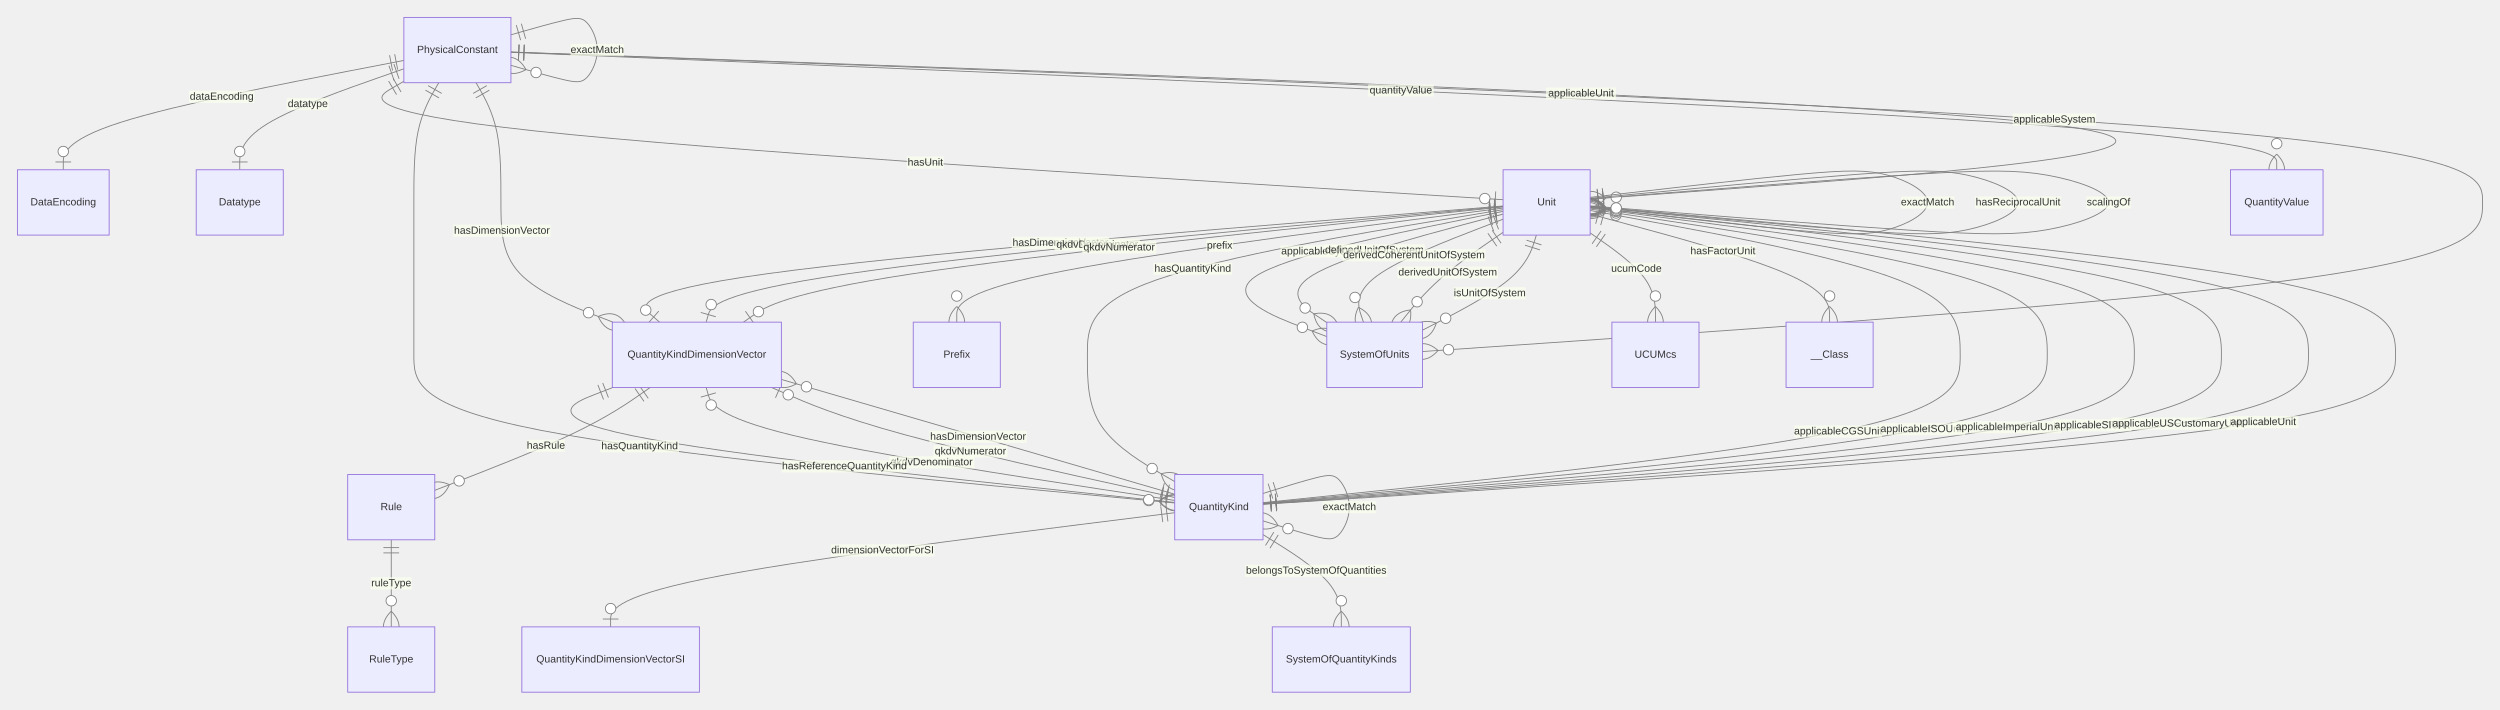
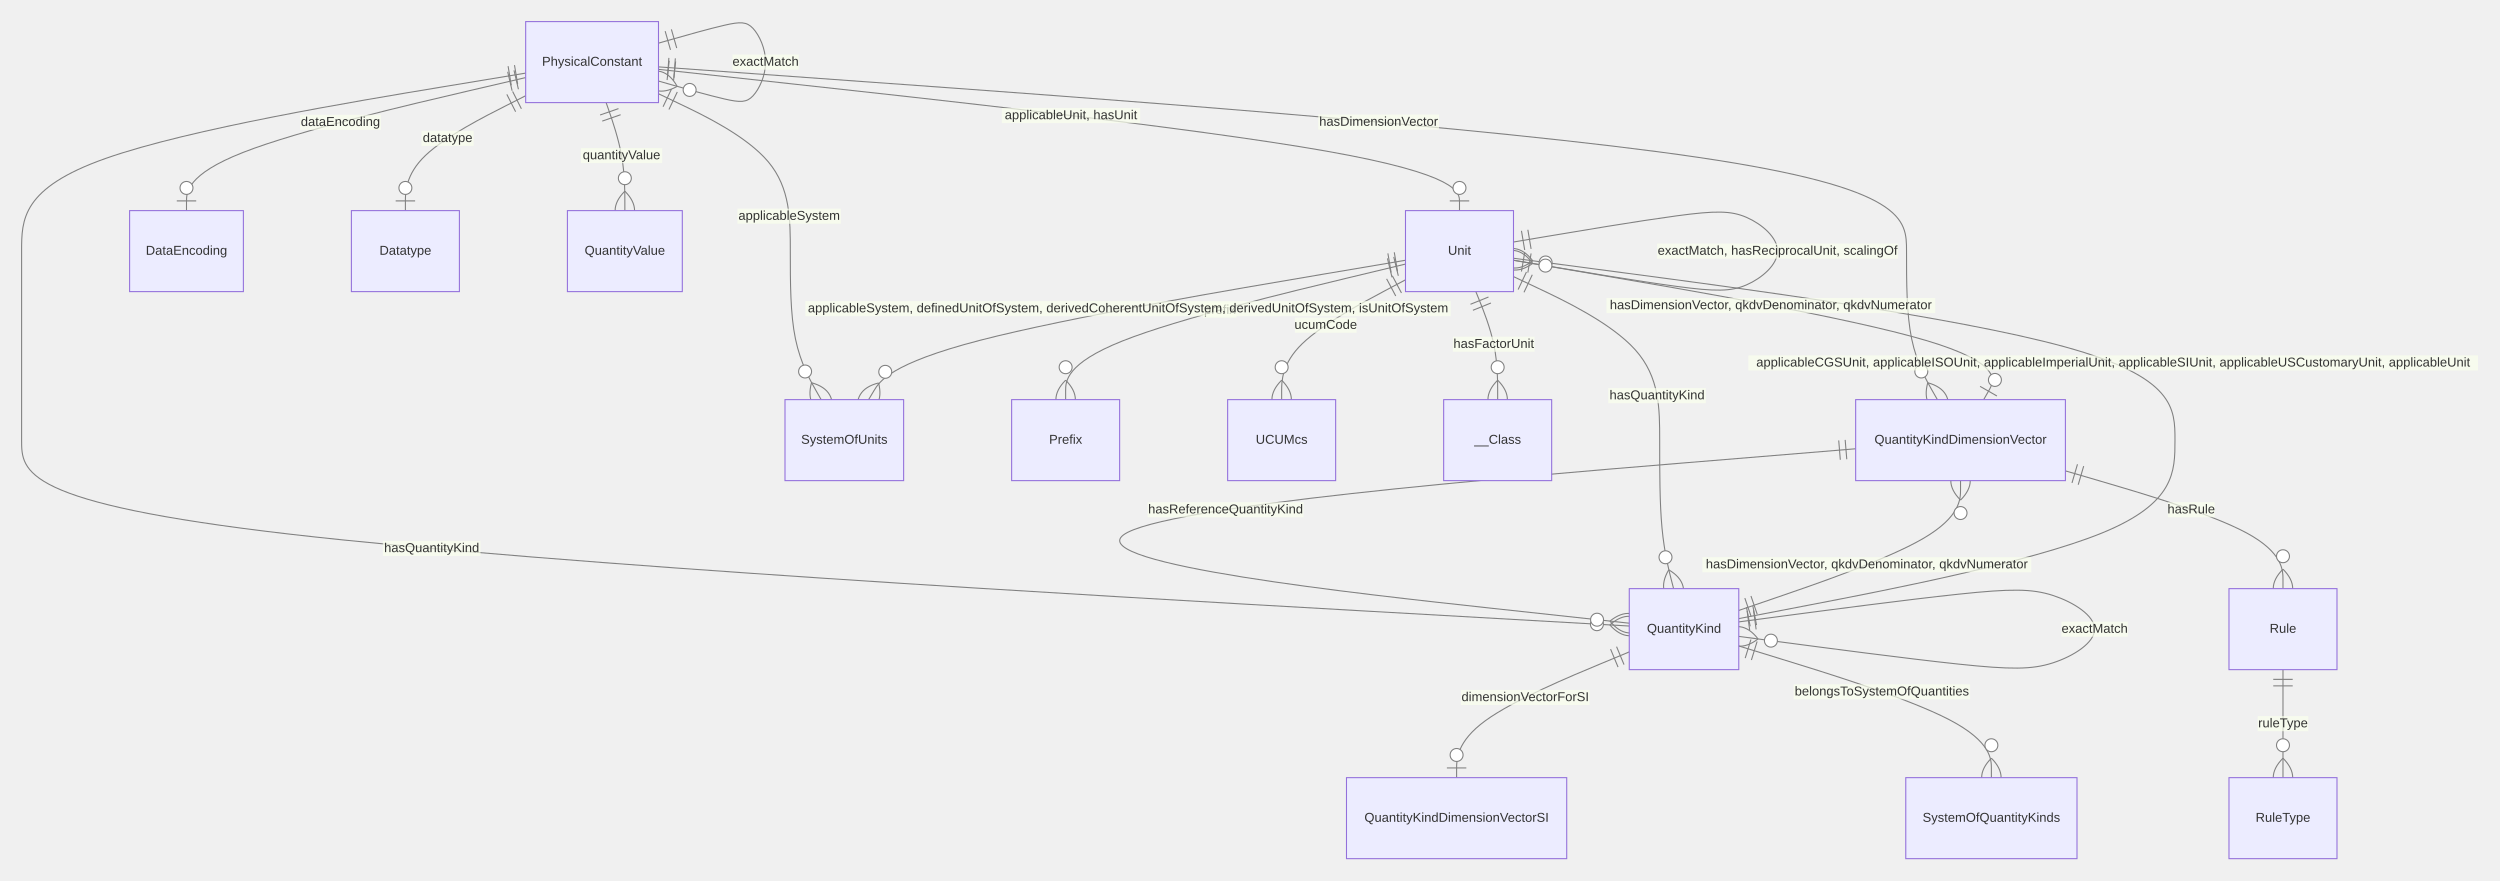
- <svg xmlns="http://www.w3.org/2000/svg" aria-roledescription="er" role="graphics-document document" viewBox="0 0 2871.348 815" height="815" width="2871.348" id="container">
+ <svg xmlns="http://www.w3.org/2000/svg" aria-roledescription="er" role="graphics-document document" viewBox="-100 0 2314.657 815" height="815" width="2314.657" id="container">
  <style>#container{font-family:"trebuchet ms",verdana,arial,sans-serif;font-size:16px;fill:#333;}#container .error-icon{fill:#552222;}#container .error-text{fill:#552222;stroke:#552222;}#container .edge-thickness-normal{stroke-width:1px;}#container .edge-thickness-thick{stroke-width:3.5px;}#container .edge-pattern-solid{stroke-dasharray:0;}#container .edge-thickness-invisible{stroke-width:0;fill:none;}#container .edge-pattern-dashed{stroke-dasharray:3;}#container .edge-pattern-dotted{stroke-dasharray:2;}#container .marker{fill:#333333;stroke:#333333;}#container .marker.cross{stroke:#333333;}#container svg{font-family:"trebuchet ms",verdana,arial,sans-serif;font-size:16px;}#container p{margin:0;}#container .entityBox{fill:#ECECFF;stroke:#9370DB;}#container .attributeBoxOdd{fill:#ffffff;stroke:#9370DB;}#container .attributeBoxEven{fill:#f2f2f2;stroke:#9370DB;}#container .relationshipLabelBox{fill:hsl(80, 100%, 96.275%);opacity:0.7;background-color:hsl(80, 100%, 96.275%);}#container .relationshipLabelBox rect{opacity:0.5;}#container .relationshipLine{stroke:#333333;}#container .entityTitleText{text-anchor:middle;font-size:18px;fill:#333;}#container #MD_PARENT_START{fill:#f5f5f5!important;stroke:#333333!important;stroke-width:1;}#container #MD_PARENT_END{fill:#f5f5f5!important;stroke:#333333!important;stroke-width:1;}#container :root{--mermaid-font-family:"trebuchet ms",verdana,arial,sans-serif;}</style>
  <g />
  <defs>
    <marker orient="auto" markerHeight="240" markerWidth="190" refY="7" refX="0" id="MD_PARENT_START">
      <path d="M 18,7 L9,13 L1,7 L9,1 Z" />
    </marker>
  </defs>
  <defs>
    <marker orient="auto" markerHeight="28" markerWidth="20" refY="7" refX="19" id="MD_PARENT_END">
      <path d="M 18,7 L9,13 L1,7 L9,1 Z" />
    </marker>
  </defs>
  <defs>
    <marker orient="auto" markerHeight="18" markerWidth="18" refY="9" refX="0" id="ONLY_ONE_START">
      <path d="M9,0 L9,18 M15,0 L15,18" fill="none" stroke="gray" />
    </marker>
  </defs>
  <defs>
    <marker orient="auto" markerHeight="18" markerWidth="18" refY="9" refX="18" id="ONLY_ONE_END">
      <path d="M3,0 L3,18 M9,0 L9,18" fill="none" stroke="gray" />
    </marker>
  </defs>
  <defs>
    <marker orient="auto" markerHeight="18" markerWidth="30" refY="9" refX="0" id="ZERO_OR_ONE_START">
      <circle r="6" cy="9" cx="21" fill="white" stroke="gray" />
      <path d="M9,0 L9,18" fill="none" stroke="gray" />
    </marker>
  </defs>
  <defs>
    <marker orient="auto" markerHeight="18" markerWidth="30" refY="9" refX="30" id="ZERO_OR_ONE_END">
      <circle r="6" cy="9" cx="9" fill="white" stroke="gray" />
      <path d="M21,0 L21,18" fill="none" stroke="gray" />
    </marker>
  </defs>
  <defs>
    <marker orient="auto" markerHeight="36" markerWidth="45" refY="18" refX="18" id="ONE_OR_MORE_START">
      <path d="M0,18 Q 18,0 36,18 Q 18,36 0,18 M42,9 L42,27" fill="none" stroke="gray" />
    </marker>
  </defs>
  <defs>
    <marker orient="auto" markerHeight="36" markerWidth="45" refY="18" refX="27" id="ONE_OR_MORE_END">
      <path d="M3,9 L3,27 M9,18 Q27,0 45,18 Q27,36 9,18" fill="none" stroke="gray" />
    </marker>
  </defs>
  <defs>
    <marker orient="auto" markerHeight="36" markerWidth="57" refY="18" refX="18" id="ZERO_OR_MORE_START">
      <circle r="6" cy="18" cx="48" fill="white" stroke="gray" />
      <path d="M0,18 Q18,0 36,18 Q18,36 0,18" fill="none" stroke="gray" />
    </marker>
  </defs>
  <defs>
    <marker orient="auto" markerHeight="36" markerWidth="57" refY="18" refX="39" id="ZERO_OR_MORE_END">
      <circle r="6" cy="18" cx="9" fill="white" stroke="gray" />
      <path d="M21,18 Q39,0 57,18 Q39,36 21,18" fill="none" stroke="gray" />
    </marker>
  </defs>
-   <path style="stroke: gray; fill: none;" marker-start="url(#ONLY_ONE_START)" marker-end="url(#ZERO_OR_ONE_END)" d="M463.86,69.384L398.662,81.987C333.464,94.589,203.067,119.795,137.869,140.731C72.67,161.667,72.67,178.333,72.67,186.667L72.67,195" class="er relationshipLine" />
-   <path style="stroke: gray; fill: none;" marker-start="url(#ONLY_ONE_START)" marker-end="url(#ZERO_OR_ONE_END)" d="M463.86,79.018L432.44,90.015C401.02,101.012,338.18,123.006,306.76,142.336C275.34,161.667,275.34,178.333,275.34,186.667L275.34,195" class="er relationshipLine" />
-   <path style="stroke: gray; fill: none;" marker-start="url(#ONLY_ONE_START)" marker-end="url(#ZERO_OR_ONE_END)" d="M463.86,93.364L449.107,101.97C434.354,110.576,404.847,127.788,615.262,150.457C825.676,173.126,1276.012,201.251,1501.18,215.314L1726.348,229.377" class="er relationshipLine" />
-   <path style="stroke: gray; fill: none;" marker-start="url(#ONLY_ONE_START)" marker-end="url(#ZERO_OR_MORE_END)" d="M586.821,39.965L598.487,36.637C610.154,33.31,633.487,26.655,648.071,23.327C662.654,20,668.487,20,674.321,26.25C680.154,32.5,685.987,45,685.987,57.5C685.987,70,680.154,82.5,674.321,88.75C668.487,95,662.654,95,648.071,91.673C633.487,88.345,610.154,81.69,598.487,78.363L586.821,75.035" class="er relationshipLine" />
-   <path style="stroke: gray; fill: none;" marker-start="url(#ONLY_ONE_START)" marker-end="url(#ZERO_OR_MORE_END)" d="M503.912,95L499.15,103.333C494.388,111.667,484.864,128.333,480.102,151.25C475.34,174.167,475.34,203.333,475.34,232.5C475.34,261.667,475.34,290.833,475.34,320C475.34,349.167,475.34,378.333,475.34,407.5C475.34,436.667,475.34,465.833,620.988,494.2C766.635,522.567,1057.93,550.135,1203.578,563.919L1349.225,577.702" class="er relationshipLine" />
-   <path style="stroke: gray; fill: none;" marker-start="url(#ONLY_ONE_START)" marker-end="url(#ZERO_OR_MORE_END)" d="M546.769,95L551.531,103.333C556.293,111.667,565.817,128.333,570.579,151.25C575.34,174.167,575.34,203.333,575.34,232.5C575.34,261.667,575.34,290.833,596.769,313.75C618.198,336.667,661.055,353.333,682.483,361.667L703.912,370" class="er relationshipLine" />
-   <path style="stroke: gray; fill: none;" marker-start="url(#ONLY_ONE_START)" marker-end="url(#ZERO_OR_MORE_END)" d="M586.821,60.074L924.837,74.229C1262.854,88.383,1938.887,116.691,2276.904,139.179C2614.92,161.667,2614.92,178.333,2614.92,186.667L2614.92,195" class="er relationshipLine" />
-   <path style="stroke: gray; fill: none;" marker-start="url(#ONLY_ONE_START)" marker-end="url(#ZERO_OR_MORE_END)" d="M586.821,59.813L964.242,74.011C1341.663,88.209,2096.506,116.604,2473.927,145.385C2851.348,174.167,2851.348,203.333,2851.348,232.5C2851.348,261.667,2851.348,290.833,2648.411,319.371C2445.474,347.908,2039.599,375.816,1836.662,389.77L1633.725,403.724" class="er relationshipLine" />
-   <path style="stroke: gray; fill: none;" marker-start="url(#ONLY_ONE_START)" marker-end="url(#ZERO_OR_MORE_END)" d="M586.821,59.717L980.909,73.931C1374.996,88.145,2163.172,116.572,2369.76,144.749C2576.348,172.926,2201.348,200.851,2013.848,214.814L1826.348,228.777" class="er relationshipLine" />
-   <path style="stroke: gray; fill: none;" marker-start="url(#ONLY_ONE_START)" marker-end="url(#ZERO_OR_ONE_END)" d="M1349.225,574.78L1261.911,561.483C1174.597,548.187,999.969,521.593,910.274,499.963C820.579,478.333,815.817,461.667,813.436,453.333L811.055,445" class="er relationshipLine" />
-   <path style="stroke: gray; fill: none;" marker-start="url(#ONLY_ONE_START)" marker-end="url(#ZERO_OR_ONE_END)" d="M1349.225,571.399L1291.078,558.666C1232.93,545.932,1116.635,520.466,1039.44,499.4C962.245,478.333,924.15,461.667,905.102,453.333L886.055,445" class="er relationshipLine" />
-   <path style="stroke: gray; fill: none;" marker-start="url(#ONLY_ONE_START)" marker-end="url(#ZERO_OR_ONE_END)" d="M1349.225,588.85L1241.24,602.375C1133.256,615.9,917.286,642.95,809.302,664.808C701.317,686.667,701.317,703.333,701.317,711.667L701.317,720" class="er relationshipLine" />
-   <path style="stroke: gray; fill: none;" marker-start="url(#ONLY_ONE_START)" marker-end="url(#ZERO_OR_MORE_END)" d="M1450.616,566.749L1462.282,563.124C1473.949,559.499,1497.282,552.25,1511.866,548.625C1526.449,545,1532.282,545,1538.116,551.25C1543.949,557.5,1549.782,570,1549.782,582.5C1549.782,595,1543.949,607.5,1538.116,613.75C1532.282,620,1526.449,620,1511.866,616.375C1497.282,612.75,1473.949,605.501,1462.282,601.876L1450.616,598.251" class="er relationshipLine" />
-   <path style="stroke: gray; fill: none;" marker-start="url(#ONLY_ONE_START)" marker-end="url(#ZERO_OR_MORE_END)" d="M1349.225,567.693L1307.744,555.578C1266.263,543.462,1183.302,519.231,1108.004,497.252C1032.706,475.273,965.072,455.547,931.254,445.683L897.437,435.82" class="er relationshipLine" />
-   <path style="stroke: gray; fill: none;" marker-start="url(#ONLY_ONE_START)" marker-end="url(#ZERO_OR_MORE_END)" d="M1450.616,614.047L1465.601,623.373C1480.587,632.698,1510.559,651.349,1525.544,669.008C1540.53,686.667,1540.53,703.333,1540.53,711.667L1540.53,720" class="er relationshipLine" />
-   <path style="stroke: gray; fill: none;" marker-start="url(#ONLY_ONE_START)" marker-end="url(#ZERO_OR_MORE_END)" d="M1450.616,577.29L1584.071,563.575C1717.526,549.86,1984.437,522.43,2117.892,494.132C2251.348,465.833,2251.348,436.667,2251.348,407.5C2251.348,378.333,2251.348,349.167,2180.515,321.535C2109.681,293.904,1968.015,267.807,1897.181,254.759L1826.348,241.711" class="er relationshipLine" />
-   <path style="stroke: gray; fill: none;" marker-start="url(#ONLY_ONE_START)" marker-end="url(#ZERO_OR_MORE_END)" d="M1450.616,577.838L1600.738,564.031C1750.86,550.225,2051.104,522.613,2201.226,494.223C2351.348,465.833,2351.348,436.667,2351.348,407.5C2351.348,378.333,2351.348,349.167,2263.848,321.268C2176.348,293.37,2001.348,266.739,1913.848,253.424L1826.348,240.109" class="er relationshipLine" />
-   <path style="stroke: gray; fill: none;" marker-start="url(#ONLY_ONE_START)" marker-end="url(#ZERO_OR_MORE_END)" d="M1450.616,578.281L1617.404,564.401C1784.193,550.521,2117.77,522.76,2284.559,494.297C2451.348,465.833,2451.348,436.667,2451.348,407.5C2451.348,378.333,2451.348,349.167,2347.181,321.08C2243.015,292.994,2034.681,265.988,1930.515,252.485L1826.348,238.981" class="er relationshipLine" />
-   <path style="stroke: gray; fill: none;" marker-start="url(#ONLY_ONE_START)" marker-end="url(#ZERO_OR_MORE_END)" d="M1450.616,578.648L1634.071,564.706C1817.526,550.765,2184.437,522.883,2367.892,494.358C2551.348,465.833,2551.348,436.667,2551.348,407.5C2551.348,378.333,2551.348,349.167,2430.515,320.941C2309.681,292.715,2068.015,265.43,1947.181,251.788L1826.348,238.145" class="er relationshipLine" />
-   <path style="stroke: gray; fill: none;" marker-start="url(#ONLY_ONE_START)" marker-end="url(#ZERO_OR_MORE_END)" d="M1450.616,578.955L1650.738,564.963C1850.86,550.97,2251.104,522.985,2451.226,494.409C2651.348,465.833,2651.348,436.667,2651.348,407.5C2651.348,378.333,2651.348,349.167,2513.848,320.833C2376.348,292.5,2101.348,265,1963.848,251.25L1826.348,237.5" class="er relationshipLine" />
-   <path style="stroke: gray; fill: none;" marker-start="url(#ONLY_ONE_START)" marker-end="url(#ZERO_OR_MORE_END)" d="M1450.616,579.218L1667.404,565.181C1884.193,551.145,2317.77,523.073,2534.559,494.453C2751.348,465.833,2751.348,436.667,2751.348,407.5C2751.348,378.333,2751.348,349.167,2597.181,320.748C2443.015,292.329,2134.681,264.658,1980.515,250.823L1826.348,236.987" class="er relationshipLine" />
-   <path style="stroke: gray; fill: none;" marker-start="url(#ONLY_ONE_START)" marker-end="url(#ZERO_OR_MORE_END)" d="M703.912,445L682.483,453.333C661.055,461.667,618.198,478.333,725.75,500.353C833.302,522.373,1091.263,549.747,1220.244,563.434L1349.225,577.12" class="er relationshipLine" />
-   <path style="stroke: gray; fill: none;" marker-start="url(#ONLY_ONE_START)" marker-end="url(#ZERO_OR_MORE_END)" d="M746.769,445L734.864,453.333C722.96,461.667,699.15,478.333,657.916,498.023C616.682,517.713,558.023,540.426,528.693,551.783L499.364,563.14" class="er relationshipLine" />
-   <path style="stroke: gray; fill: none;" marker-start="url(#ONLY_ONE_START)" marker-end="url(#ZERO_OR_MORE_END)" d="M449.364,620L449.364,628.333C449.364,636.667,449.364,653.333,449.364,670C449.364,686.667,449.364,703.333,449.364,711.667L449.364,720" class="er relationshipLine" />
-   <path style="stroke: gray; fill: none;" marker-start="url(#ONLY_ONE_START)" marker-end="url(#ZERO_OR_ONE_END)" d="M1726.348,236.566L1555.347,250.472C1384.345,264.377,1042.343,292.189,880.866,314.428C719.388,336.667,738.436,353.333,747.96,361.667L757.483,370" class="er relationshipLine" />
-   <path style="stroke: gray; fill: none;" marker-start="url(#ONLY_ONE_START)" marker-end="url(#ZERO_OR_ONE_END)" d="M1726.348,237.1L1576.18,250.917C1426.012,264.734,1125.676,292.367,973.127,314.517C820.579,336.667,815.817,353.333,813.436,361.667L811.055,370" class="er relationshipLine" />
-   <path style="stroke: gray; fill: none;" marker-start="url(#ONLY_ONE_START)" marker-end="url(#ZERO_OR_ONE_END)" d="M1726.348,237.641L1592.847,251.367C1459.345,265.094,1192.343,292.547,1046.937,314.607C901.531,336.667,877.721,353.333,865.817,361.667L853.912,370" class="er relationshipLine" />
-   <path style="stroke: gray; fill: none;" marker-start="url(#ONLY_ONE_START)" marker-end="url(#ZERO_OR_MORE_END)" d="M1726.348,238.958L1621.771,252.465C1517.195,265.972,1308.042,292.986,1203.465,314.826C1098.889,336.667,1098.889,353.333,1098.889,361.667L1098.889,370" class="er relationshipLine" />
-   <path style="stroke: gray; fill: none;" marker-start="url(#ONLY_ONE_START)" marker-end="url(#ZERO_OR_MORE_END)" d="M1726.348,240.794L1646.771,253.995C1567.195,267.196,1408.042,293.598,1328.465,321.382C1248.889,349.167,1248.889,378.333,1248.889,407.5C1248.889,436.667,1248.889,465.833,1265.611,490.105C1282.334,514.377,1315.78,533.753,1332.502,543.441L1349.225,553.13" class="er relationshipLine" />
-   <path style="stroke: gray; fill: none;" marker-start="url(#ONLY_ONE_START)" marker-end="url(#ZERO_OR_MORE_END)" d="M1726.348,242.735L1663.438,255.612C1600.528,268.49,1474.708,294.245,1440.965,318.222C1407.222,342.2,1465.555,364.4,1494.722,375.5L1523.889,386.6" class="er relationshipLine" />
-   <path style="stroke: gray; fill: none;" marker-start="url(#ONLY_ONE_START)" marker-end="url(#ZERO_OR_MORE_END)" d="M1726.348,245.86L1680.105,258.217C1633.862,270.574,1541.375,295.287,1507.632,316.062C1473.889,336.838,1498.889,353.675,1511.389,362.094L1523.889,370.513" class="er relationshipLine" />
-   <path style="stroke: gray; fill: none;" marker-start="url(#ONLY_ONE_START)" marker-end="url(#ZERO_OR_MORE_END)" d="M1726.348,251.734L1696.771,263.112C1667.195,274.489,1608.042,297.245,1581.315,316.956C1554.587,336.667,1560.286,353.333,1563.136,361.667L1565.985,370" class="er relationshipLine" />
-   <path style="stroke: gray; fill: none;" marker-start="url(#ONLY_ONE_START)" marker-end="url(#ZERO_OR_MORE_END)" d="M1726.348,266.825L1713.438,275.687C1700.528,284.55,1674.708,302.275,1655.124,319.471C1635.54,336.667,1622.191,353.333,1615.516,361.667L1608.842,370" class="er relationshipLine" />
-   <path style="stroke: gray; fill: none;" marker-start="url(#ONLY_ONE_START)" marker-end="url(#ZERO_OR_MORE_END)" d="M1764.58,270L1761.965,278.333C1759.349,286.667,1754.119,303.333,1732.31,321.541C1710.501,339.749,1672.113,359.498,1652.919,369.372L1633.725,379.247" class="er relationshipLine" />
-   <path style="stroke: gray; fill: none;" marker-start="url(#ONLY_ONE_START)" marker-end="url(#ZERO_OR_MORE_END)" d="M1826.348,267.5L1838.848,276.25C1851.348,285,1876.348,302.5,1888.848,319.583C1901.348,336.667,1901.348,353.333,1901.348,361.667L1901.348,370" class="er relationshipLine" />
-   <path style="stroke: gray; fill: none;" marker-start="url(#ONLY_ONE_START)" marker-end="url(#ZERO_OR_MORE_END)" d="M1826.348,226.706L1871.946,221.421C1917.545,216.137,2008.741,205.569,2065.739,200.284C2122.737,195,2145.536,195,2168.335,201.25C2191.134,207.5,2213.934,220,2213.934,232.5C2213.934,245,2191.134,257.5,2168.335,263.75C2145.536,270,2122.737,270,2065.739,264.716C2008.741,259.431,1917.545,248.863,1871.946,243.579L1826.348,238.294" class="er relationshipLine" />
-   <path style="stroke: gray; fill: none;" marker-start="url(#ONLY_ONE_START)" marker-end="url(#ZERO_OR_MORE_END)" d="M1826.348,227.776L1884.168,222.313C1941.989,216.851,2057.63,205.925,2129.906,200.463C2202.181,195,2231.092,195,2260.002,201.25C2288.912,207.5,2317.822,220,2317.822,232.5C2317.822,245,2288.912,257.5,2260.002,263.75C2231.092,270,2202.181,270,2129.906,264.537C2057.63,259.075,1941.989,248.149,1884.168,242.687L1826.348,237.224" class="er relationshipLine" />
-   <path style="stroke: gray; fill: none;" marker-start="url(#ONLY_ONE_START)" marker-end="url(#ZERO_OR_MORE_END)" d="M1826.348,228.513L1896.391,222.927C1966.433,217.342,2106.519,206.171,2194.072,200.585C2281.626,195,2316.647,195,2351.669,201.25C2386.69,207.5,2421.711,220,2421.711,232.5C2421.711,245,2386.69,257.5,2351.669,263.75C2316.647,270,2281.626,270,2194.072,264.415C2106.519,258.829,1966.433,247.658,1896.391,242.073L1826.348,236.487" class="er relationshipLine" />
-   <path style="stroke: gray; fill: none;" marker-start="url(#ONLY_ONE_START)" marker-end="url(#ZERO_OR_MORE_END)" d="M1826.348,245.962L1872.181,258.301C1918.015,270.641,2009.681,295.321,2055.515,315.994C2101.348,336.667,2101.348,353.333,2101.348,361.667L2101.348,370" class="er relationshipLine" />
-   <g transform="translate(463.8602,20 )" id="entity-PhysicalConstant-f43f8855-cf72-5deb-8dd3-7b0283708583">
+   <path style="stroke: gray; fill: none;" marker-start="url(#ONLY_ONE_START)" marker-end="url(#ZERO_OR_ONE_END)" d="M386.7,71.826L334.362,84.022C282.023,96.217,177.347,120.609,125.009,141.138C72.67,161.667,72.67,178.333,72.67,186.667L72.67,195" class="er relationshipLine" />
+   <path style="stroke: gray; fill: none;" marker-start="url(#ONLY_ONE_START)" marker-end="url(#ZERO_OR_ONE_END)" d="M386.7,88.624L368.14,98.02C349.58,107.416,312.46,126.208,293.9,143.937C275.34,161.667,275.34,178.333,275.34,186.667L275.34,195" class="er relationshipLine" />
+   <path style="stroke: gray; fill: none;" marker-start="url(#ONLY_ONE_START)" marker-end="url(#ZERO_OR_ONE_END)" d="M509.661,64.198L633.265,77.665C756.869,91.132,1004.078,118.066,1127.682,139.866C1251.286,161.667,1251.286,178.333,1251.286,186.667L1251.286,195" class="er relationshipLine" />
+   <path style="stroke: gray; fill: none;" marker-start="url(#ONLY_ONE_START)" marker-end="url(#ZERO_OR_MORE_END)" d="M509.661,39.965L521.327,36.637C532.994,33.31,556.327,26.655,570.911,23.327C585.494,20,591.327,20,597.161,26.25C602.994,32.5,608.827,45,608.827,57.5C608.827,70,602.994,82.5,597.161,88.75C591.327,95,585.494,95,570.911,91.673C556.327,88.345,532.994,81.69,521.327,78.363L509.661,75.035" class="er relationshipLine" />
+   <path style="stroke: gray; fill: none;" marker-start="url(#ONLY_ONE_START)" marker-end="url(#ZERO_OR_MORE_END)" d="M386.7,67.685L308.917,80.571C231.133,93.457,75.567,119.228,-2.217,146.698C-80,174.167,-80,203.333,-80,232.5C-80,261.667,-80,290.833,-80,320C-80,349.167,-80,378.333,-80,407.5C-80,436.667,-80,465.833,168.08,494.52C416.16,523.206,912.32,551.412,1160.399,565.515L1408.479,579.618" class="er relationshipLine" />
+   <path style="stroke: gray; fill: none;" marker-start="url(#ONLY_ONE_START)" marker-end="url(#ZERO_OR_MORE_END)" d="M509.661,61.92L702.248,75.767C894.834,89.614,1280.008,117.307,1472.595,145.737C1665.182,174.167,1665.182,203.333,1665.182,232.5C1665.182,261.667,1665.182,290.833,1669.944,313.75C1674.706,336.667,1684.23,353.333,1688.992,361.667L1693.753,370" class="er relationshipLine" />
+   <path style="stroke: gray; fill: none;" marker-start="url(#ONLY_ONE_START)" marker-end="url(#ZERO_OR_MORE_END)" d="M461.186,95L464.077,103.333C466.967,111.667,472.747,128.333,475.638,145C478.528,161.667,478.528,178.333,478.528,186.667L478.528,195" class="er relationshipLine" />
+   <path style="stroke: gray; fill: none;" marker-start="url(#ONLY_ONE_START)" marker-end="url(#ZERO_OR_MORE_END)" d="M509.661,86.811L530.003,96.509C550.346,106.207,591.031,125.604,611.373,149.885C631.715,174.167,631.715,203.333,631.715,232.5C631.715,261.667,631.715,290.833,636.477,313.75C641.239,336.667,650.763,353.333,655.525,361.667L660.287,370" class="er relationshipLine" />
+   <path style="stroke: gray; fill: none;" marker-start="url(#ONLY_ONE_START)" marker-end="url(#ZERO_OR_ONE_END)" d="M1408.479,603.567L1381.835,614.639C1355.191,625.711,1301.903,647.856,1275.259,667.261C1248.615,686.667,1248.615,703.333,1248.615,711.667L1248.615,720" class="er relationshipLine" />
+   <path style="stroke: gray; fill: none;" marker-start="url(#ONLY_ONE_START)" marker-end="url(#ZERO_OR_MORE_END)" d="M1509.87,575.789L1548.632,570.657C1587.394,565.526,1664.919,555.263,1713.372,550.131C1761.825,545,1781.206,545,1800.587,551.25C1819.968,557.5,1839.349,570,1839.349,582.5C1839.349,595,1819.968,607.5,1800.587,613.75C1781.206,620,1761.825,620,1713.372,614.869C1664.919,609.737,1587.394,599.474,1548.632,594.343L1509.87,589.211" class="er relationshipLine" />
+   <path style="stroke: gray; fill: none;" marker-start="url(#ONLY_ONE_START)" marker-end="url(#ZERO_OR_MORE_END)" d="M1509.87,565.173L1544.089,553.478C1578.307,541.782,1646.745,518.391,1680.963,498.362C1715.182,478.333,1715.182,461.667,1715.182,453.333L1715.182,445" class="er relationshipLine" />
+   <path style="stroke: gray; fill: none;" marker-start="url(#ONLY_ONE_START)" marker-end="url(#ZERO_OR_MORE_END)" d="M1509.87,598.088L1548.85,610.073C1587.83,622.058,1665.79,646.029,1704.77,666.348C1743.749,686.667,1743.749,703.333,1743.749,711.667L1743.749,720" class="er relationshipLine" />
+   <path style="stroke: gray; fill: none;" marker-start="url(#ONLY_ONE_START)" marker-end="url(#ZERO_OR_MORE_END)" d="M1509.87,572.741L1577.18,559.784C1644.49,546.828,1779.11,520.914,1846.42,493.374C1913.73,465.833,1913.73,436.667,1913.73,407.5C1913.73,378.333,1913.73,349.167,1811.656,321.101C1709.582,293.035,1505.434,266.07,1403.36,252.587L1301.286,239.104" class="er relationshipLine" />
+   <path style="stroke: gray; fill: none;" marker-start="url(#ONLY_ONE_START)" marker-end="url(#ZERO_OR_MORE_END)" d="M1618.085,415.501L1457.291,428.751C1296.496,442.001,974.906,468.5,939.972,495.416C905.038,522.332,1156.758,549.664,1282.619,563.33L1408.479,576.996" class="er relationshipLine" />
+   <path style="stroke: gray; fill: none;" marker-start="url(#ONLY_ONE_START)" marker-end="url(#ZERO_OR_MORE_END)" d="M1812.279,435.958L1845.854,445.798C1879.429,455.638,1946.58,475.319,1980.155,493.493C2013.73,511.667,2013.73,528.333,2013.73,536.667L2013.73,545" class="er relationshipLine" />
+   <path style="stroke: gray; fill: none;" marker-start="url(#ONLY_ONE_START)" marker-end="url(#ZERO_OR_MORE_END)" d="M2013.73,620L2013.73,628.333C2013.73,636.667,2013.73,653.333,2013.73,670C2013.73,686.667,2013.73,703.333,2013.73,711.667L2013.73,720" class="er relationshipLine" />
+   <path style="stroke: gray; fill: none;" marker-start="url(#ONLY_ONE_START)" marker-end="url(#ZERO_OR_ONE_END)" d="M1301.286,241.013L1378.602,254.178C1455.918,267.342,1610.55,293.671,1683.104,315.169C1755.658,336.667,1746.134,353.333,1741.372,361.667L1736.611,370" class="er relationshipLine" />
+   <path style="stroke: gray; fill: none;" marker-start="url(#ONLY_ONE_START)" marker-end="url(#ZERO_OR_MORE_END)" d="M1201.286,244.498L1148.844,257.081C1096.402,269.665,991.518,294.833,939.076,315.75C886.634,336.667,886.634,353.333,886.634,361.667L886.634,370" class="er relationshipLine" />
+   <path style="stroke: gray; fill: none;" marker-start="url(#ONLY_ONE_START)" marker-end="url(#ZERO_OR_MORE_END)" d="M1301.286,256.104L1323.844,266.754C1346.402,277.403,1391.518,298.701,1414.076,323.934C1436.634,349.167,1436.634,378.333,1436.634,407.5C1436.634,436.667,1436.634,465.833,1438.78,488.75C1440.927,511.667,1445.221,528.333,1447.367,536.667L1449.514,545" class="er relationshipLine" />
+   <path style="stroke: gray; fill: none;" marker-start="url(#ONLY_ONE_START)" marker-end="url(#ZERO_OR_MORE_END)" d="M1201.286,240.96L1123.434,254.134C1045.582,267.307,889.878,293.653,807.03,315.16C724.182,336.667,714.19,353.333,709.194,361.667L704.198,370" class="er relationshipLine" />
+   <path style="stroke: gray; fill: none;" marker-start="url(#ONLY_ONE_START)" marker-end="url(#ZERO_OR_MORE_END)" d="M1201.286,259.071L1182.177,269.226C1163.069,279.381,1124.851,299.69,1105.742,318.179C1086.634,336.667,1086.634,353.333,1086.634,361.667L1086.634,370" class="er relationshipLine" />
+   <path style="stroke: gray; fill: none;" marker-start="url(#ONLY_ONE_START)" marker-end="url(#ZERO_OR_MORE_END)" d="M1301.286,224.077L1330.052,219.231C1358.819,214.384,1416.351,204.692,1452.309,199.846C1488.266,195,1502.65,195,1517.033,201.25C1531.416,207.5,1545.799,220,1545.799,232.5C1545.799,245,1531.416,257.5,1517.033,263.75C1502.65,270,1488.266,270,1452.309,265.154C1416.351,260.308,1358.819,250.616,1330.052,245.769L1301.286,240.923" class="er relationshipLine" />
+   <path style="stroke: gray; fill: none;" marker-start="url(#ONLY_ONE_START)" marker-end="url(#ZERO_OR_MORE_END)" d="M1266.435,270L1269.802,278.333C1273.168,286.667,1279.901,303.333,1283.267,320C1286.634,336.667,1286.634,353.333,1286.634,361.667L1286.634,370" class="er relationshipLine" />
+   <g transform="translate(386.7,20 )" id="entity-PhysicalConstant-f43f8855-cf72-5deb-8dd3-7b0283708583">
    <rect height="75" width="122.961" y="0" x="0" class="er entityBox" />
    <text style="dominant-baseline: middle; text-anchor: middle; font-size: 12px;" transform="translate(61.48029,37.5)" y="0" x="0" id="text-entity-PhysicalConstant-f43f8855-cf72-5deb-8dd3-7b0283708583" class="er entityLabel">PhysicalConstant</text>
  </g>
-   <g transform="translate(1349.225,545 )" id="entity-QuantityKind-6f79b338-e354-5d95-8035-8883644476ff">
+   <g transform="translate(1408.479,545 )" id="entity-QuantityKind-6f79b338-e354-5d95-8035-8883644476ff">
    <rect height="75" width="101.391" y="0" x="0" class="er entityBox" />
    <text style="dominant-baseline: middle; text-anchor: middle; font-size: 12px;" transform="translate(50.69531,37.5)" y="0" x="0" id="text-entity-QuantityKind-6f79b338-e354-5d95-8035-8883644476ff" class="er entityLabel">QuantityKind</text>
  </g>
-   <g transform="translate(703.2439,370 )" id="entity-QuantityKindDimensionVector-bfa1bf26-fcae-516f-8f63-2f454f3dac1b">
+   <g transform="translate(1618.085,370 )" id="entity-QuantityKindDimensionVector-bfa1bf26-fcae-516f-8f63-2f454f3dac1b">
    <rect height="75" width="194.193" y="0" x="0" class="er entityBox" />
    <text style="dominant-baseline: middle; text-anchor: middle; font-size: 12px;" transform="translate(97.09654,37.5)" y="0" x="0" id="text-entity-QuantityKindDimensionVector-bfa1bf26-fcae-516f-8f63-2f454f3dac1b" class="er entityLabel">QuantityKindDimensionVector</text>
  </g>
-   <g transform="translate(399.3639,545 )" id="entity-Rule-886caf8e-59ff-5db3-a492-27242971196f">
+   <g transform="translate(1963.73,545 )" id="entity-Rule-886caf8e-59ff-5db3-a492-27242971196f">
    <rect height="75" width="100" y="0" x="0" class="er entityBox" />
    <text style="dominant-baseline: middle; text-anchor: middle; font-size: 12px;" transform="translate(50,37.5)" y="0" x="0" id="text-entity-Rule-886caf8e-59ff-5db3-a492-27242971196f" class="er entityLabel">Rule</text>
  </g>
-   <g transform="translate(1726.348,195 )" id="entity-Unit-c57ac1ea-0a24-509a-a80e-23f8c03ca739">
+   <g transform="translate(1201.286,195 )" id="entity-Unit-c57ac1ea-0a24-509a-a80e-23f8c03ca739">
    <rect height="75" width="100" y="0" x="0" class="er entityBox" />
    <text style="dominant-baseline: middle; text-anchor: middle; font-size: 12px;" transform="translate(50,37.5)" y="0" x="0" id="text-entity-Unit-c57ac1ea-0a24-509a-a80e-23f8c03ca739" class="er entityLabel">Unit</text>
  </g>
  <g transform="translate(20,195 )" id="entity-DataEncoding-e949680e-a6e4-55c9-9325-aa69226f3e53">
    <rect height="75" width="105.34" y="0" x="0" class="er entityBox" />
    <text style="dominant-baseline: middle; text-anchor: middle; font-size: 12px;" transform="translate(52.67024,37.5)" y="0" x="0" id="text-entity-DataEncoding-e949680e-a6e4-55c9-9325-aa69226f3e53" class="er entityLabel">DataEncoding</text>
  </g>
  <g transform="translate(225.3405,195 )" id="entity-Datatype-eedb5402-d0cc-52bf-9fb8-7b914f648cbe">
    <rect height="75" width="100" y="0" x="0" class="er entityBox" />
    <text style="dominant-baseline: middle; text-anchor: middle; font-size: 12px;" transform="translate(50,37.5)" y="0" x="0" id="text-entity-Datatype-eedb5402-d0cc-52bf-9fb8-7b914f648cbe" class="er entityLabel">Datatype</text>
  </g>
-   <g transform="translate(2561.733,195 )" id="entity-QuantityValue-f2bc13d2-1961-5e2a-9bfe-ab6a05a5860b">
+   <g transform="translate(425.3405,195 )" id="entity-QuantityValue-f2bc13d2-1961-5e2a-9bfe-ab6a05a5860b">
    <rect height="75" width="106.375" y="0" x="0" class="er entityBox" />
    <text style="dominant-baseline: middle; text-anchor: middle; font-size: 12px;" transform="translate(53.1875,37.5)" y="0" x="0" id="text-entity-QuantityValue-f2bc13d2-1961-5e2a-9bfe-ab6a05a5860b" class="er entityLabel">QuantityValue</text>
  </g>
-   <g transform="translate(1523.889,370 )" id="entity-SystemOfUnits-f7f1da8e-a5af-50e1-94d0-c2e741f40e1d">
+   <g transform="translate(626.7972,370 )" id="entity-SystemOfUnits-f7f1da8e-a5af-50e1-94d0-c2e741f40e1d">
    <rect height="75" width="109.837" y="0" x="0" class="er entityBox" />
    <text style="dominant-baseline: middle; text-anchor: middle; font-size: 12px;" transform="translate(54.91826,37.5)" y="0" x="0" id="text-entity-SystemOfUnits-f7f1da8e-a5af-50e1-94d0-c2e741f40e1d" class="er entityLabel">SystemOfUnits</text>
  </g>
-   <g transform="translate(599.3639,720 )" id="entity-QuantityKindDimensionVectorSI-2681a9c0-d385-5c75-b278-85a805bca5b5">
+   <g transform="translate(1146.662,720 )" id="entity-QuantityKindDimensionVectorSI-2681a9c0-d385-5c75-b278-85a805bca5b5">
    <rect height="75" width="203.906" y="0" x="0" class="er entityBox" />
    <text style="dominant-baseline: middle; text-anchor: middle; font-size: 12px;" transform="translate(101.9531,37.5)" y="0" x="0" id="text-entity-QuantityKindDimensionVectorSI-2681a9c0-d385-5c75-b278-85a805bca5b5" class="er entityLabel">QuantityKindDimensionVectorSI</text>
  </g>
-   <g transform="translate(1461.264,720 )" id="entity-SystemOfQuantityKinds-09c2a533-d4ff-5ffb-9642-53498359216a">
+   <g transform="translate(1664.483,720 )" id="entity-SystemOfQuantityKinds-09c2a533-d4ff-5ffb-9642-53498359216a">
    <rect height="75" width="158.533" y="0" x="0" class="er entityBox" />
    <text style="dominant-baseline: middle; text-anchor: middle; font-size: 12px;" transform="translate(79.26643,37.5)" y="0" x="0" id="text-entity-SystemOfQuantityKinds-09c2a533-d4ff-5ffb-9642-53498359216a" class="er entityLabel">SystemOfQuantityKinds</text>
  </g>
-   <g transform="translate(399.3639,720 )" id="entity-RuleType-d54df1a6-a17d-5920-9344-6f805c739e55">
+   <g transform="translate(1963.73,720 )" id="entity-RuleType-d54df1a6-a17d-5920-9344-6f805c739e55">
    <rect height="75" width="100" y="0" x="0" class="er entityBox" />
    <text style="dominant-baseline: middle; text-anchor: middle; font-size: 12px;" transform="translate(50,37.5)" y="0" x="0" id="text-entity-RuleType-d54df1a6-a17d-5920-9344-6f805c739e55" class="er entityLabel">RuleType</text>
  </g>
-   <g transform="translate(1048.889,370 )" id="entity-Prefix-f6d97b99-faee-5974-b12e-390868d79e86">
+   <g transform="translate(836.6337,370 )" id="entity-Prefix-f6d97b99-faee-5974-b12e-390868d79e86">
    <rect height="75" width="100" y="0" x="0" class="er entityBox" />
    <text style="dominant-baseline: middle; text-anchor: middle; font-size: 12px;" transform="translate(50,37.5)" y="0" x="0" id="text-entity-Prefix-f6d97b99-faee-5974-b12e-390868d79e86" class="er entityLabel">Prefix</text>
  </g>
-   <g transform="translate(1851.348,370 )" id="entity-UCUMcs-8df33f70-0c53-5f8e-a81f-0969bc803a34">
+   <g transform="translate(1036.634,370 )" id="entity-UCUMcs-8df33f70-0c53-5f8e-a81f-0969bc803a34">
    <rect height="75" width="100" y="0" x="0" class="er entityBox" />
    <text style="dominant-baseline: middle; text-anchor: middle; font-size: 12px;" transform="translate(50,37.5)" y="0" x="0" id="text-entity-UCUMcs-8df33f70-0c53-5f8e-a81f-0969bc803a34" class="er entityLabel">UCUMcs</text>
  </g>
-   <g transform="translate(2051.348,370 )" id="entity-Class-d9e3eb4a-97c0-50b6-8e3f-7f4a2fa7283d">
+   <g transform="translate(1236.634,370 )" id="entity-Class-d9e3eb4a-97c0-50b6-8e3f-7f4a2fa7283d">
    <rect height="75" width="100" y="0" x="0" class="er entityBox" />
    <text style="dominant-baseline: middle; text-anchor: middle; font-size: 12px;" transform="translate(50,37.5)" y="0" x="0" id="text-entity-Class-d9e3eb4a-97c0-50b6-8e3f-7f4a2fa7283d" class="er entityLabel">__Class</text>
  </g>
-   <rect height="14" width="74.908" y="104.186" x="217.188" class="er relationshipLabelBox" />
-   <text style="text-anchor: middle; dominant-baseline: middle; font-size: 12px;" y="111.186" x="254.642" id="rel1" class="er relationshipLabel">dataEncoding</text>
-   <rect height="14" width="48.328" y="112.565" x="329.367" class="er relationshipLabelBox" />
-   <text style="text-anchor: middle; dominant-baseline: middle; font-size: 12px;" y="119.565" x="353.531" id="rel2" class="er relationshipLabel">datatype</text>
-   <rect height="14" width="42.404" y="179.811" x="1041.577" class="er relationshipLabelBox" />
-   <text style="text-anchor: middle; dominant-baseline: middle; font-size: 12px;" y="186.811" x="1062.779" id="rel3" class="er relationshipLabel">hasUnit</text>
-   <rect height="14" width="61.453" y="50.5" x="655.26" class="er relationshipLabelBox" />
-   <text style="text-anchor: middle; dominant-baseline: middle; font-size: 12px;" y="57.5" x="685.987" id="rel4" class="er relationshipLabel">exactMatch</text>
-   <rect height="14" width="90.438" y="505.595" x="689.424" class="er relationshipLabelBox" />
-   <text style="text-anchor: middle; dominant-baseline: middle; font-size: 12px;" y="512.595" x="734.643" id="rel5" class="er relationshipLabel">hasQuantityKind</text>
-   <rect height="14" width="111.849" y="258.138" x="520.563" class="er relationshipLabelBox" />
-   <text style="text-anchor: middle; dominant-baseline: middle; font-size: 12px;" y="265.138" x="576.487" id="rel6" class="er relationshipLabel">hasDimensionVector</text>
-   <rect height="14" width="75.266" y="96.956" x="1571.349" class="er relationshipLabelBox" />
-   <text style="text-anchor: middle; dominant-baseline: middle; font-size: 12px;" y="103.956" x="1608.982" id="rel7" class="er relationshipLabel">quantityValue</text>
-   <rect height="14" width="95.781" y="130.385" x="2311.678" class="er relationshipLabelBox" />
-   <text style="text-anchor: middle; dominant-baseline: middle; font-size: 12px;" y="137.385" x="2359.569" id="rel8" class="er relationshipLabel">applicableSystem</text>
-   <rect height="14" width="80.312" y="100.379" x="1775.683" class="er relationshipLabelBox" />
-   <text style="text-anchor: middle; dominant-baseline: middle; font-size: 12px;" y="107.379" x="1815.839" id="rel9" class="er relationshipLabel">applicableUnit</text>
-   <rect height="14" width="97.989" y="523.996" x="1021.108" class="er relationshipLabelBox" />
-   <text style="text-anchor: middle; dominant-baseline: middle; font-size: 12px;" y="530.996" x="1070.102" id="rel10" class="er relationshipLabel">qkdvDenominator</text>
-   <rect height="14" width="85.197" y="511.541" x="1072.004" class="er relationshipLabelBox" />
-   <text style="text-anchor: middle; dominant-baseline: middle; font-size: 12px;" y="518.541" x="1114.602" id="rel11" class="er relationshipLabel">qkdvNumerator</text>
-   <rect height="14" width="119.078" y="625.087" x="954.068" class="er relationshipLabelBox" />
-   <text style="text-anchor: middle; dominant-baseline: middle; font-size: 12px;" y="632.087" x="1013.607" id="rel12" class="er relationshipLabel">dimensionVectorForSI</text>
-   <rect height="14" width="61.453" y="575.5" x="1519.055" class="er relationshipLabelBox" />
-   <text style="text-anchor: middle; dominant-baseline: middle; font-size: 12px;" y="582.5" x="1549.782" id="rel13" class="er relationshipLabel">exactMatch</text>
-   <rect height="14" width="111.849" y="494.729" x="1067.415" class="er relationshipLabelBox" />
-   <text style="text-anchor: middle; dominant-baseline: middle; font-size: 12px;" y="501.729" x="1123.339" id="rel14" class="er relationshipLabel">hasDimensionVector</text>
-   <rect height="14" width="163.429" y="648.547" x="1430.022" class="er relationshipLabelBox" />
-   <text style="text-anchor: middle; dominant-baseline: middle; font-size: 12px;" y="655.547" x="1511.736" id="rel15" class="er relationshipLabel">belongsToSystemOfQuantities</text>
-   <rect height="14" width="100.905" y="488.522" x="2060.772" class="er relationshipLabelBox" />
-   <text style="text-anchor: middle; dominant-baseline: middle; font-size: 12px;" y="495.522" x="2111.225" id="rel16" class="er relationshipLabel">applicableCGSUnit</text>
-   <rect height="14" width="98.697" y="485.936" x="2158.576" class="er relationshipLabelBox" />
-   <text style="text-anchor: middle; dominant-baseline: middle; font-size: 12px;" y="492.936" x="2207.924" id="rel17" class="er relationshipLabel">applicableISOUnit</text>
-   <rect height="14" width="125.745" y="483.604" x="2242.374" class="er relationshipLabelBox" />
-   <text style="text-anchor: middle; dominant-baseline: middle; font-size: 12px;" y="490.604" x="2305.247" id="rel18" class="er relationshipLabel">applicableImperialUnit</text>
-   <rect height="14" width="90.393" y="481.496" x="2357.821" class="er relationshipLabelBox" />
-   <text style="text-anchor: middle; dominant-baseline: middle; font-size: 12px;" y="488.496" x="2403.017" id="rel19" class="er relationshipLabel">applicableSIUnit</text>
-   <rect height="14" width="152.325" y="479.578" x="2424.96" class="er relationshipLabelBox" />
-   <text style="text-anchor: middle; dominant-baseline: middle; font-size: 12px;" y="486.578" x="2501.122" id="rel20" class="er relationshipLabel">applicableUSCustomaryUnit</text>
-   <rect height="14" width="80.312" y="477.826" x="2559.329" class="er relationshipLabelBox" />
-   <text style="text-anchor: middle; dominant-baseline: middle; font-size: 12px;" y="484.826" x="2599.485" id="rel21" class="er relationshipLabel">applicableUnit</text>
-   <rect height="14" width="144.375" y="528.602" x="897.662" class="er relationshipLabelBox" />
-   <text style="text-anchor: middle; dominant-baseline: middle; font-size: 12px;" y="535.602" x="969.849" id="rel22" class="er relationshipLabel">hasReferenceQuantityKind</text>
-   <rect height="14" width="43.297" y="505.016" x="605.385" class="er relationshipLabelBox" />
-   <text style="text-anchor: middle; dominant-baseline: middle; font-size: 12px;" y="512.016" x="627.033" id="rel23" class="er relationshipLabel">hasRule</text>
-   <rect height="14" width="46.922" y="663" x="425.903" class="er relationshipLabelBox" />
-   <text style="text-anchor: middle; dominant-baseline: middle; font-size: 12px;" y="670" x="449.364" id="rel24" class="er relationshipLabel">ruleType</text>
-   <rect height="14" width="111.849" y="272.017" x="1162.037" class="er relationshipLabelBox" />
-   <text style="text-anchor: middle; dominant-baseline: middle; font-size: 12px;" y="279.017" x="1217.961" id="rel25" class="er relationshipLabel">hasDimensionVector</text>
-   <rect height="14" width="97.989" y="274.145" x="1211.265" class="er relationshipLabelBox" />
-   <text style="text-anchor: middle; dominant-baseline: middle; font-size: 12px;" y="281.145" x="1260.26" id="rel26" class="er relationshipLabel">qkdvDenominator</text>
-   <rect height="14" width="85.197" y="277.245" x="1242.885" class="er relationshipLabelBox" />
-   <text style="text-anchor: middle; dominant-baseline: middle; font-size: 12px;" y="284.245" x="1285.483" id="rel27" class="er relationshipLabel">qkdvNumerator</text>
-   <rect height="14" width="30.84" y="275.21" x="1385.41" class="er relationshipLabelBox" />
-   <text style="text-anchor: middle; dominant-baseline: middle; font-size: 12px;" y="282.21" x="1400.83" id="rel28" class="er relationshipLabel">prefix</text>
-   <rect height="14" width="90.438" y="301.786" x="1324.729" class="er relationshipLabelBox" />
-   <text style="text-anchor: middle; dominant-baseline: middle; font-size: 12px;" y="308.786" x="1369.948" id="rel29" class="er relationshipLabel">hasQuantityKind</text>
-   <rect height="14" width="95.781" y="281.772" x="1470.597" class="er relationshipLabelBox" />
-   <text style="text-anchor: middle; dominant-baseline: middle; font-size: 12px;" y="288.772" x="1518.488" id="rel30" class="er relationshipLabel">applicableSystem</text>
-   <rect height="14" width="115.203" y="280.363" x="1520.917" class="er relationshipLabelBox" />
-   <text style="text-anchor: middle; dominant-baseline: middle; font-size: 12px;" y="287.363" x="1578.519" id="rel31" class="er relationshipLabel">definedUnitOfSystem</text>
-   <rect height="14" width="164.391" y="286.193" x="1541.867" class="er relationshipLabelBox" />
-   <text style="text-anchor: middle; dominant-baseline: middle; font-size: 12px;" y="293.193" x="1624.062" id="rel32" class="er relationshipLabel">derivedCoherentUnitOfSystem</text>
-   <rect height="14" width="115.156" y="306" x="1605.165" class="er relationshipLabelBox" />
-   <text style="text-anchor: middle; dominant-baseline: middle; font-size: 12px;" y="313" x="1662.743" id="rel33" class="er relationshipLabel">derivedUnitOfSystem</text>
-   <rect height="14" width="82.828" y="329.853" x="1669.609" class="er relationshipLabelBox" />
-   <text style="text-anchor: middle; dominant-baseline: middle; font-size: 12px;" y="336.853" x="1711.023" id="rel34" class="er relationshipLabel">isUnitOfSystem</text>
-   <rect height="14" width="57.078" y="301.782" x="1850.943" class="er relationshipLabelBox" />
-   <text style="text-anchor: middle; dominant-baseline: middle; font-size: 12px;" y="308.782" x="1879.482" id="rel35" class="er relationshipLabel">ucumCode</text>
-   <rect height="14" width="61.453" y="225.5" x="2183.208" class="er relationshipLabelBox" />
-   <text style="text-anchor: middle; dominant-baseline: middle; font-size: 12px;" y="232.5" x="2213.934" id="rel36" class="er relationshipLabel">exactMatch</text>
-   <rect height="14" width="99.093" y="225.5" x="2268.276" class="er relationshipLabelBox" />
-   <text style="text-anchor: middle; dominant-baseline: middle; font-size: 12px;" y="232.5" x="2317.822" id="rel37" class="er relationshipLabel">hasReciprocalUnit</text>
-   <rect height="14" width="51.104" y="225.5" x="2396.159" class="er relationshipLabelBox" />
-   <text style="text-anchor: middle; dominant-baseline: middle; font-size: 12px;" y="232.5" x="2421.711" id="rel38" class="er relationshipLabel">scalingOf</text>
-   <rect height="14" width="75.633" y="281.591" x="1941.035" class="er relationshipLabelBox" />
-   <text style="text-anchor: middle; dominant-baseline: middle; font-size: 12px;" y="288.591" x="1978.851" id="rel39" class="er relationshipLabel">hasFactorUnit</text>
+   <rect height="14" width="74.908" y="106.261" x="177.76" class="er relationshipLabelBox" />
+   <text style="text-anchor: middle; dominant-baseline: middle; font-size: 12px;" y="113.261" x="215.215" id="rel1" class="er relationshipLabel">dataEncoding</text>
+   <rect height="14" width="48.328" y="121.101" x="290.261" class="er relationshipLabelBox" />
+   <text style="text-anchor: middle; dominant-baseline: middle; font-size: 12px;" y="128.101" x="314.425" id="rel2" class="er relationshipLabel">datatype</text>
+   <rect height="14" width="128.157" y="99.987" x="827.531" class="er relationshipLabelBox" />
+   <text style="text-anchor: middle; dominant-baseline: middle; font-size: 12px;" y="106.987" x="891.609" id="rel3" class="er relationshipLabel">applicableUnit, hasUnit</text>
+   <rect height="14" width="61.453" y="50.5" x="578.1" class="er relationshipLabelBox" />
+   <text style="text-anchor: middle; dominant-baseline: middle; font-size: 12px;" y="57.5" x="608.827" id="rel4" class="er relationshipLabel">exactMatch</text>
+   <rect height="14" width="90.438" y="500.792" x="254.458" class="er relationshipLabelBox" />
+   <text style="text-anchor: middle; dominant-baseline: middle; font-size: 12px;" y="507.792" x="299.677" id="rel5" class="er relationshipLabel">hasQuantityKind</text>
+   <rect height="14" width="111.849" y="106.063" x="1120.512" class="er relationshipLabelBox" />
+   <text style="text-anchor: middle; dominant-baseline: middle; font-size: 12px;" y="113.063" x="1176.436" id="rel6" class="er relationshipLabel">hasDimensionVector</text>
+   <rect height="14" width="75.266" y="137.037" x="437.835" class="er relationshipLabelBox" />
+   <text style="text-anchor: middle; dominant-baseline: middle; font-size: 12px;" y="144.037" x="475.467" id="rel7" class="er relationshipLabel">quantityValue</text>
+   <rect height="14" width="95.781" y="193.182" x="582.775" class="er relationshipLabelBox" />
+   <text style="text-anchor: middle; dominant-baseline: middle; font-size: 12px;" y="200.182" x="630.666" id="rel8" class="er relationshipLabel">applicableSystem</text>
+   <rect height="14" width="119.078" y="638.759" x="1252.616" class="er relationshipLabelBox" />
+   <text style="text-anchor: middle; dominant-baseline: middle; font-size: 12px;" y="645.759" x="1312.155" id="rel9" class="er relationshipLabel">dimensionVectorForSI</text>
+   <rect height="14" width="61.453" y="575.5" x="1808.622" class="er relationshipLabelBox" />
+   <text style="text-anchor: middle; dominant-baseline: middle; font-size: 12px;" y="582.5" x="1839.349" id="rel10" class="er relationshipLabel">exactMatch</text>
+   <rect height="14" width="304.498" y="515.819" x="1476.173" class="er relationshipLabelBox" />
+   <text style="text-anchor: middle; dominant-baseline: middle; font-size: 12px;" y="522.819" x="1628.422" id="rel11" class="er relationshipLabel">hasDimensionVector, qkdvDenominator, qkdvNumerator</text>
+   <rect height="14" width="163.429" y="633.521" x="1560.626" class="er relationshipLabelBox" />
+   <text style="text-anchor: middle; dominant-baseline: middle; font-size: 12px;" y="640.521" x="1642.341" id="rel12" class="er relationshipLabel">belongsToSystemOfQuantities</text>
+   <rect height="14" width="675.577" y="328.985" x="1518.754" class="er relationshipLabelBox" />
+   <text style="text-anchor: middle; dominant-baseline: middle; font-size: 12px;" y="335.985" x="1856.542" id="rel13" class="er relationshipLabel">applicableCGSUnit, applicableISOUnit, applicableImperialUnit, applicableSIUnit, applicableUSCustomaryUnit, applicableUnit</text>
+   <rect height="14" width="144.375" y="464.961" x="962.528" class="er relationshipLabelBox" />
+   <text style="text-anchor: middle; dominant-baseline: middle; font-size: 12px;" y="471.961" x="1034.716" id="rel14" class="er relationshipLabel">hasReferenceQuantityKind</text>
+   <rect height="14" width="43.297" y="464.95" x="1907.137" class="er relationshipLabelBox" />
+   <text style="text-anchor: middle; dominant-baseline: middle; font-size: 12px;" y="471.95" x="1928.785" id="rel15" class="er relationshipLabel">hasRule</text>
+   <rect height="14" width="46.922" y="663" x="1990.269" class="er relationshipLabelBox" />
+   <text style="text-anchor: middle; dominant-baseline: middle; font-size: 12px;" y="670" x="2013.73" id="rel16" class="er relationshipLabel">ruleType</text>
+   <rect height="14" width="304.498" y="275.873" x="1387.306" class="er relationshipLabelBox" />
+   <text style="text-anchor: middle; dominant-baseline: middle; font-size: 12px;" y="282.873" x="1539.555" id="rel17" class="er relationshipLabel">hasDimensionVector, qkdvDenominator, qkdvNumerator</text>
+   <rect height="14" width="30.84" y="280.208" x="1014.025" class="er relationshipLabelBox" />
+   <text style="text-anchor: middle; dominant-baseline: middle; font-size: 12px;" y="287.208" x="1029.445" id="rel18" class="er relationshipLabel">prefix</text>
+   <rect height="14" width="90.438" y="359.316" x="1388.99" class="er relationshipLabelBox" />
+   <text style="text-anchor: middle; dominant-baseline: middle; font-size: 12px;" y="366.316" x="1434.208" id="rel19" class="er relationshipLabel">hasQuantityKind</text>
+   <rect height="14" width="597.562" y="278.769" x="645.635" class="er relationshipLabelBox" />
+   <text style="text-anchor: middle; dominant-baseline: middle; font-size: 12px;" y="285.769" x="944.416" id="rel20" class="er relationshipLabel">applicableSystem, definedUnitOfSystem, derivedCoherentUnitOfSystem, derivedUnitOfSystem, isUnitOfSystem</text>
+   <rect height="14" width="57.078" y="294.111" x="1098.911" class="er relationshipLabelBox" />
+   <text style="text-anchor: middle; dominant-baseline: middle; font-size: 12px;" y="301.111" x="1127.451" id="rel21" class="er relationshipLabel">ucumCode</text>
+   <rect height="14" width="223.15" y="225.5" x="1434.224" class="er relationshipLabelBox" />
+   <text style="text-anchor: middle; dominant-baseline: middle; font-size: 12px;" y="232.5" x="1545.799" id="rel22" class="er relationshipLabel">exactMatch, hasReciprocalUnit, scalingOf</text>
+   <rect height="14" width="75.632" y="311.712" x="1245.183" class="er relationshipLabelBox" />
+   <text style="text-anchor: middle; dominant-baseline: middle; font-size: 12px;" y="318.712" x="1283" id="rel23" class="er relationshipLabel">hasFactorUnit</text>
</svg>
